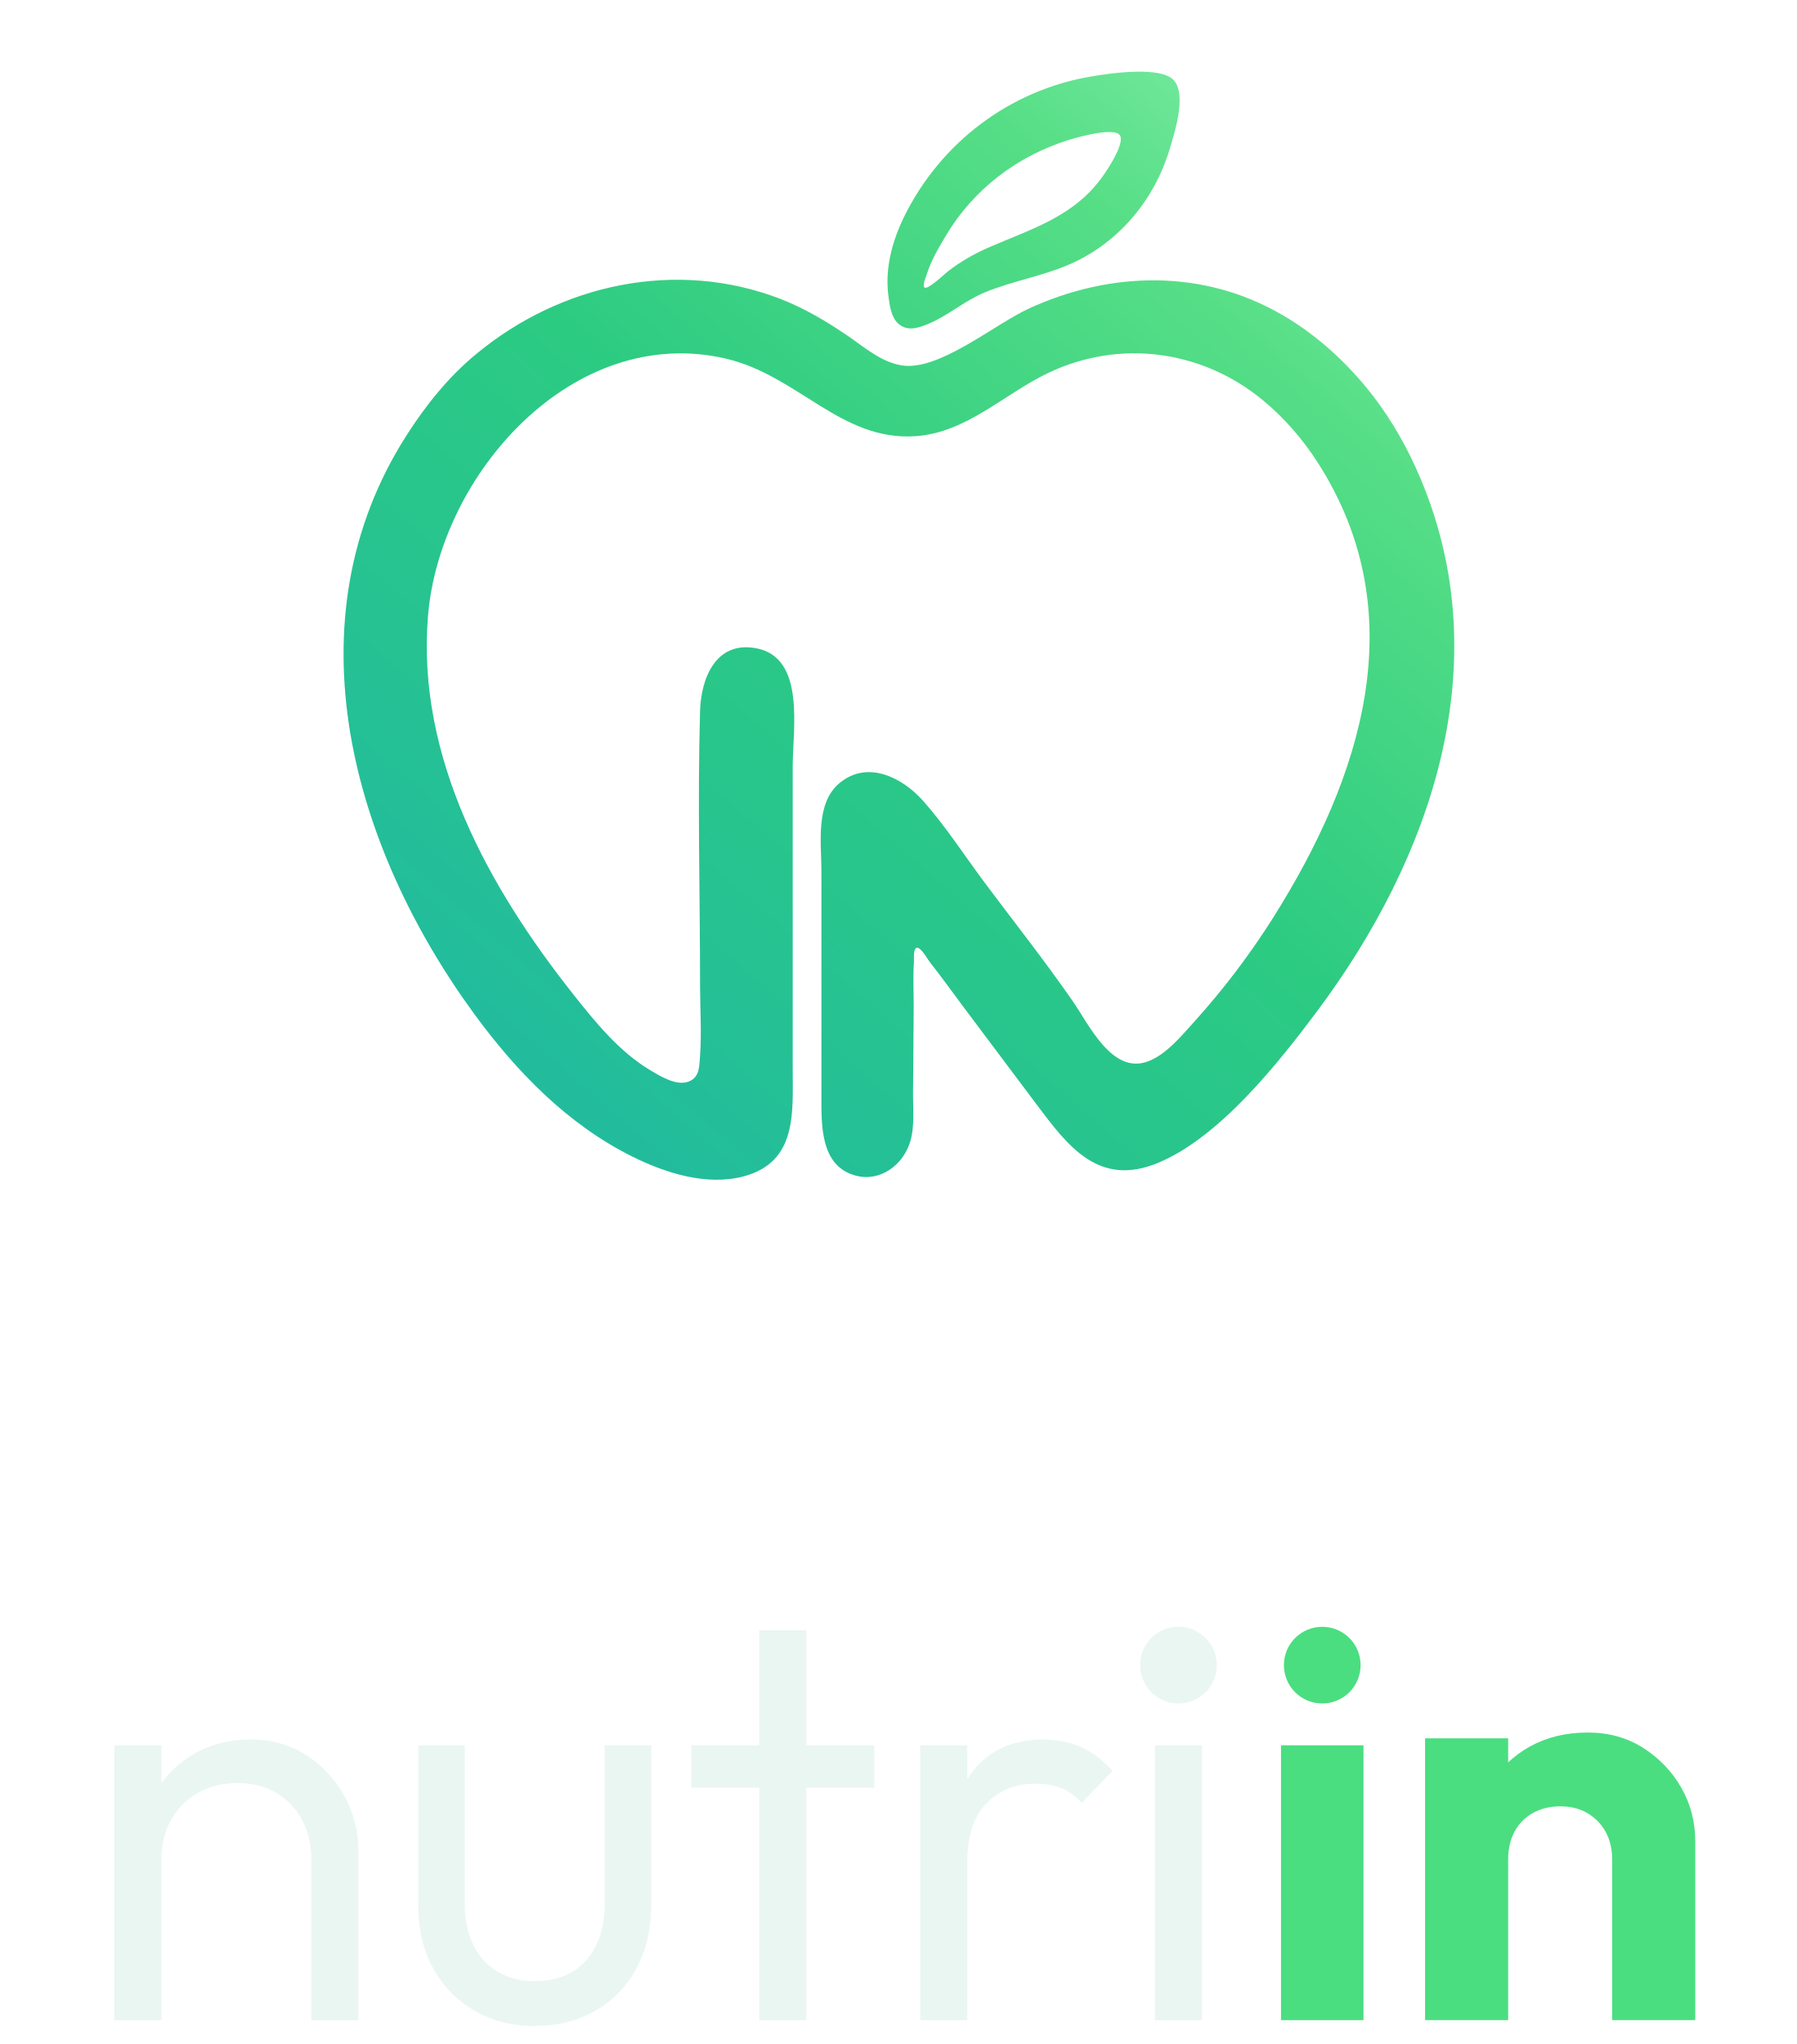
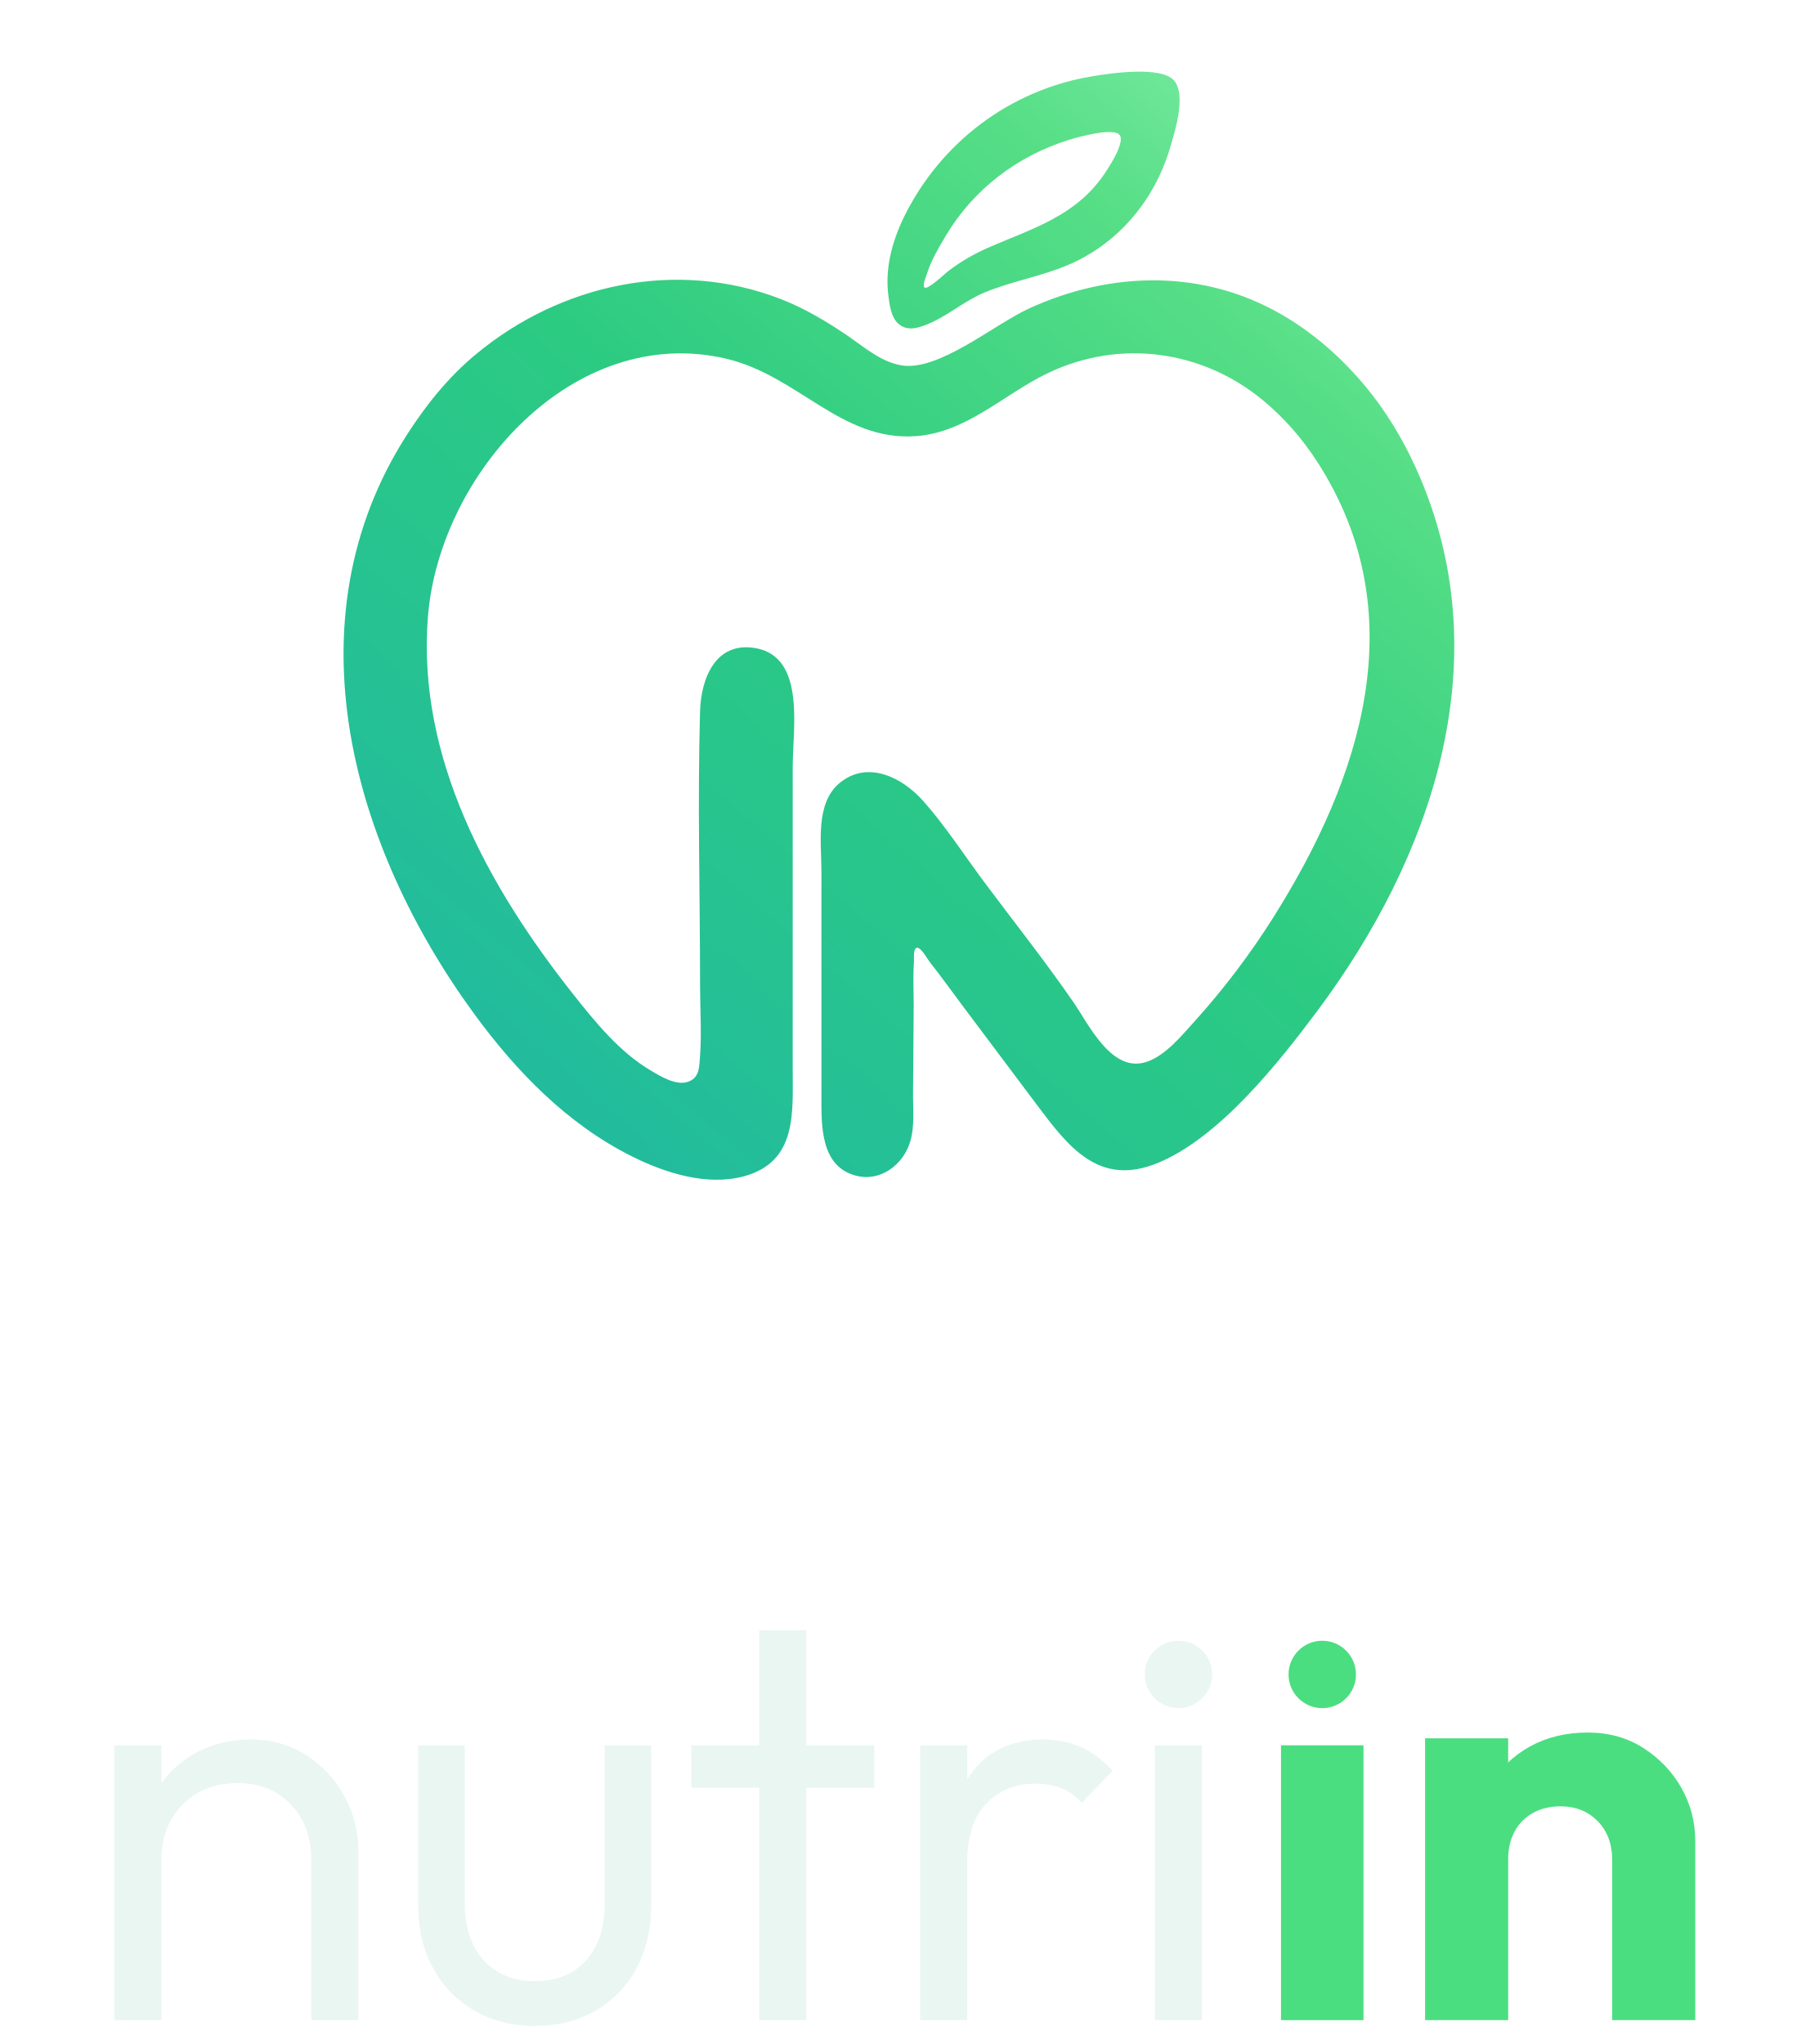
<svg xmlns="http://www.w3.org/2000/svg" viewBox="0 0 1200 1365" role="img" aria-label="Nutriin">
  <defs>
    <linearGradient id="fs" gradientUnits="userSpaceOnUse" x1="260" y1="1040" x2="1000" y2="190">
      <stop offset="0" stop-color="#1FB8A4" />
      <stop offset=".5" stop-color="#2CCB82" />
      <stop offset=".8" stop-color="#56DE86" />
      <stop offset="1" stop-color="#86EFAC" />
    </linearGradient>
  </defs>
  <g transform="translate(62.25,-114.96) scale(0.87156)">
    <g fill="url(#fs)" fill-rule="evenodd">
      <path d="M293.2,403.4 C272.2,420.7 254.8,442.5 240.2,465.3 C148.8,608.1 198.7,781.4 292.1,909.0 C324.4,953.1 363.2,993.1 412.5,1017.8 C438.0,1030.6 470.4,1041.0 499.0,1033.1 C539.4,1021.9 536.0,984.6 536.0,951.1 C536.0,873.8 536.0,796.4 536.0,719.1 C536.0,690.6 546.1,635.2 507.5,628.5 C476.7,623.1 465.7,652.1 465.0,676.8 C463.0,746.6 465.0,816.9 465.0,886.8 C465.0,904.6 466.3,923.0 465.0,940.8 C464.3,948.7 465.0,957.2 456.3,960.6 C447.0,964.2 434.9,956.7 427.3,952.2 C403.5,938.2 384.7,915.1 367.8,893.7 C302.9,811.7 247.8,712.3 256.5,604.2 C265.3,495.3 367.8,379.4 484.9,406.7 C540.2,419.7 573.1,470.1 630.2,466.1 C669.4,463.4 698.0,433.7 731.9,417.6 C786.5,391.6 849.6,400.0 896.2,438.5 C912.7,452.1 926.8,468.4 938.3,486.3 C1012.7,602.3 971.8,727.6 904.3,834.8 C886.6,862.9 866.3,889.7 844.0,914.4 C834.2,925.2 822.3,940.0 808.1,945.2 C780.8,955.3 763.2,917.3 750.7,899.2 C729.1,868.0 705.4,838.1 682.7,807.7 C667.3,787.0 652.9,764.6 635.8,745.4 C620.0,727.7 593.5,714.1 572.0,731.8 C553.2,747.3 558.0,777.7 558.0,799.2 C558.0,856.6 558.0,913.9 558.0,971.2 C558.0,993.6 556.9,1025.4 584.3,1032.7 C603.2,1037.7 620.7,1024.4 626.0,1006.7 C629.6,994.9 628.1,981.2 628.2,969.0 C628.4,947.0 628.5,925.0 628.7,903.0 C628.7,891.8 628.1,880.3 628.9,869.1 C629.1,867.1 628.0,858.1 631.4,858.1 C634.7,858.2 639.2,866.8 641.0,869.0 C650.1,880.5 658.6,892.5 667.4,904.2 C685.8,928.7 704.2,953.2 722.6,977.8 C747.0,1010.3 770.5,1041.9 816.2,1022.8 C863.3,1003.1 908.0,946.6 937.9,906.6 C1025.4,789.4 1076.9,640.8 1017.2,498.9 C1007.6,476.1 995.6,454.6 980.5,435.0 C961.4,410.4 937.8,388.6 910.8,373.0 C850.2,337.9 779.7,339.6 717.2,368.2 C690.0,380.7 647.6,416.8 619.1,411.8 C603.2,409.0 590.6,397.7 577.7,388.9 C562.0,378.2 544.8,368.0 527.0,361.1 C447.0,330.0 358.0,349.5 293.2,403.4Z M828.1,193.5 C818.1,182.2 778.9,188.1 765.2,190.4 C702.3,200.9 649.0,241.3 621.0,298.7 C612.1,317.2 606.6,337.8 609.3,358.4 C610.2,365.3 611.3,375.0 616.9,379.9 C623.8,385.9 631.6,383.4 639.3,380.3 C654.5,374.2 667.4,362.5 682.8,356.1 C704.8,346.9 729.2,343.3 750.9,333.2 C787.1,316.4 813.4,284.2 824.8,246.3 C828.6,233.5 838.0,204.8 828.1,193.5Z M786.7,235.6 C790.6,241.8 777.4,261.6 773.6,266.9 C751.9,297.5 720.1,306.9 687.3,321.0 C675.5,326.1 664.9,332.1 654.7,340.0 C652.4,341.8 639.0,354.6 636.9,352.1 C635.3,350.2 638.1,344.1 638.7,342.2 C642.0,331.4 648.0,321.5 653.7,311.9 C674.9,276.6 708.4,251.3 747.6,239.1 C754.0,237.1 782.5,229.0 786.7,235.6Z" />
    </g>
  </g>
  <g transform="translate(50,1349.065) scale(0.3880071)">
    <g fill="#EAF6F2">
      <path d="M407 0L407 -276Q407 -334 372 -371Q337 -408 280 -408Q241 -408 211.5 -391Q182 -374 165.5 -344.5Q149 -315 149 -277L114 -296Q114 -350 138.5 -392Q163 -434 205.5 -458.5Q248 -483 303 -483Q357 -483 398.5 -456Q440 -429 464 -385.5Q488 -342 488 -291L488 0ZM68 0L68 -473L149 -473L149 0ZM791 10Q733 10 687.5 -16.5Q642 -43 616.5 -89.5Q591 -136 591 -198L591 -473L671 -473L671 -201Q671 -160 685.5 -130Q700 -100 727.5 -83.5Q755 -67 791 -67Q848 -67 880 -103Q912 -139 912 -201L912 -473L992 -473L992 -198Q992 -136 966.5 -89Q941 -42 895.5 -16Q850 10 791 10ZM1178 0L1178 -671L1259 -671L1259 0ZM1061 -400L1061 -473L1376 -473L1376 -400ZM1455 0L1455 -473L1536 -473L1536 0ZM1536 -272L1504 -286Q1504 -376 1546.5 -429.5Q1589 -483 1667 -483Q1702 -483 1731.5 -470Q1761 -457 1786 -429L1733 -374Q1717 -392 1697.5 -399.5Q1678 -407 1653 -407Q1602 -407 1569 -373Q1536 -339 1536 -272Z" />
      <g transform="translate(1791,0)">
        <path d="M68 0L68 -473L149 -473L149 0Z" />
      </g>
-       <circle cx="1899.5" cy="-611" r="66" />
+       <circle cx="1899.5" cy="-595" r="58" />
    </g>
    <g fill="#4ADE80">
      <g transform="translate(2020,0)">
        <path d="M56 0L56 -473L198 -473L198 0Z" />
      </g>
      <g transform="translate(2268,0)">
        <path d="M378 0L378 -276Q378 -317 353 -342.5Q328 -368 289 -368Q262 -368 241.5 -356.5Q221 -345 210 -324.5Q199 -304 199 -277L143 -304Q143 -361 168 -404Q193 -447 236.5 -471Q280 -495 336 -495Q390 -495 431.5 -468.5Q473 -442 497 -400Q521 -358 521 -308L521 0ZM56 0L56 -485L199 -485L199 0Z" />
      </g>
-       <circle cx="2147.0" cy="-611" r="66" />
+       <circle cx="2147.0" cy="-595" r="58" />
    </g>
  </g>
</svg>
